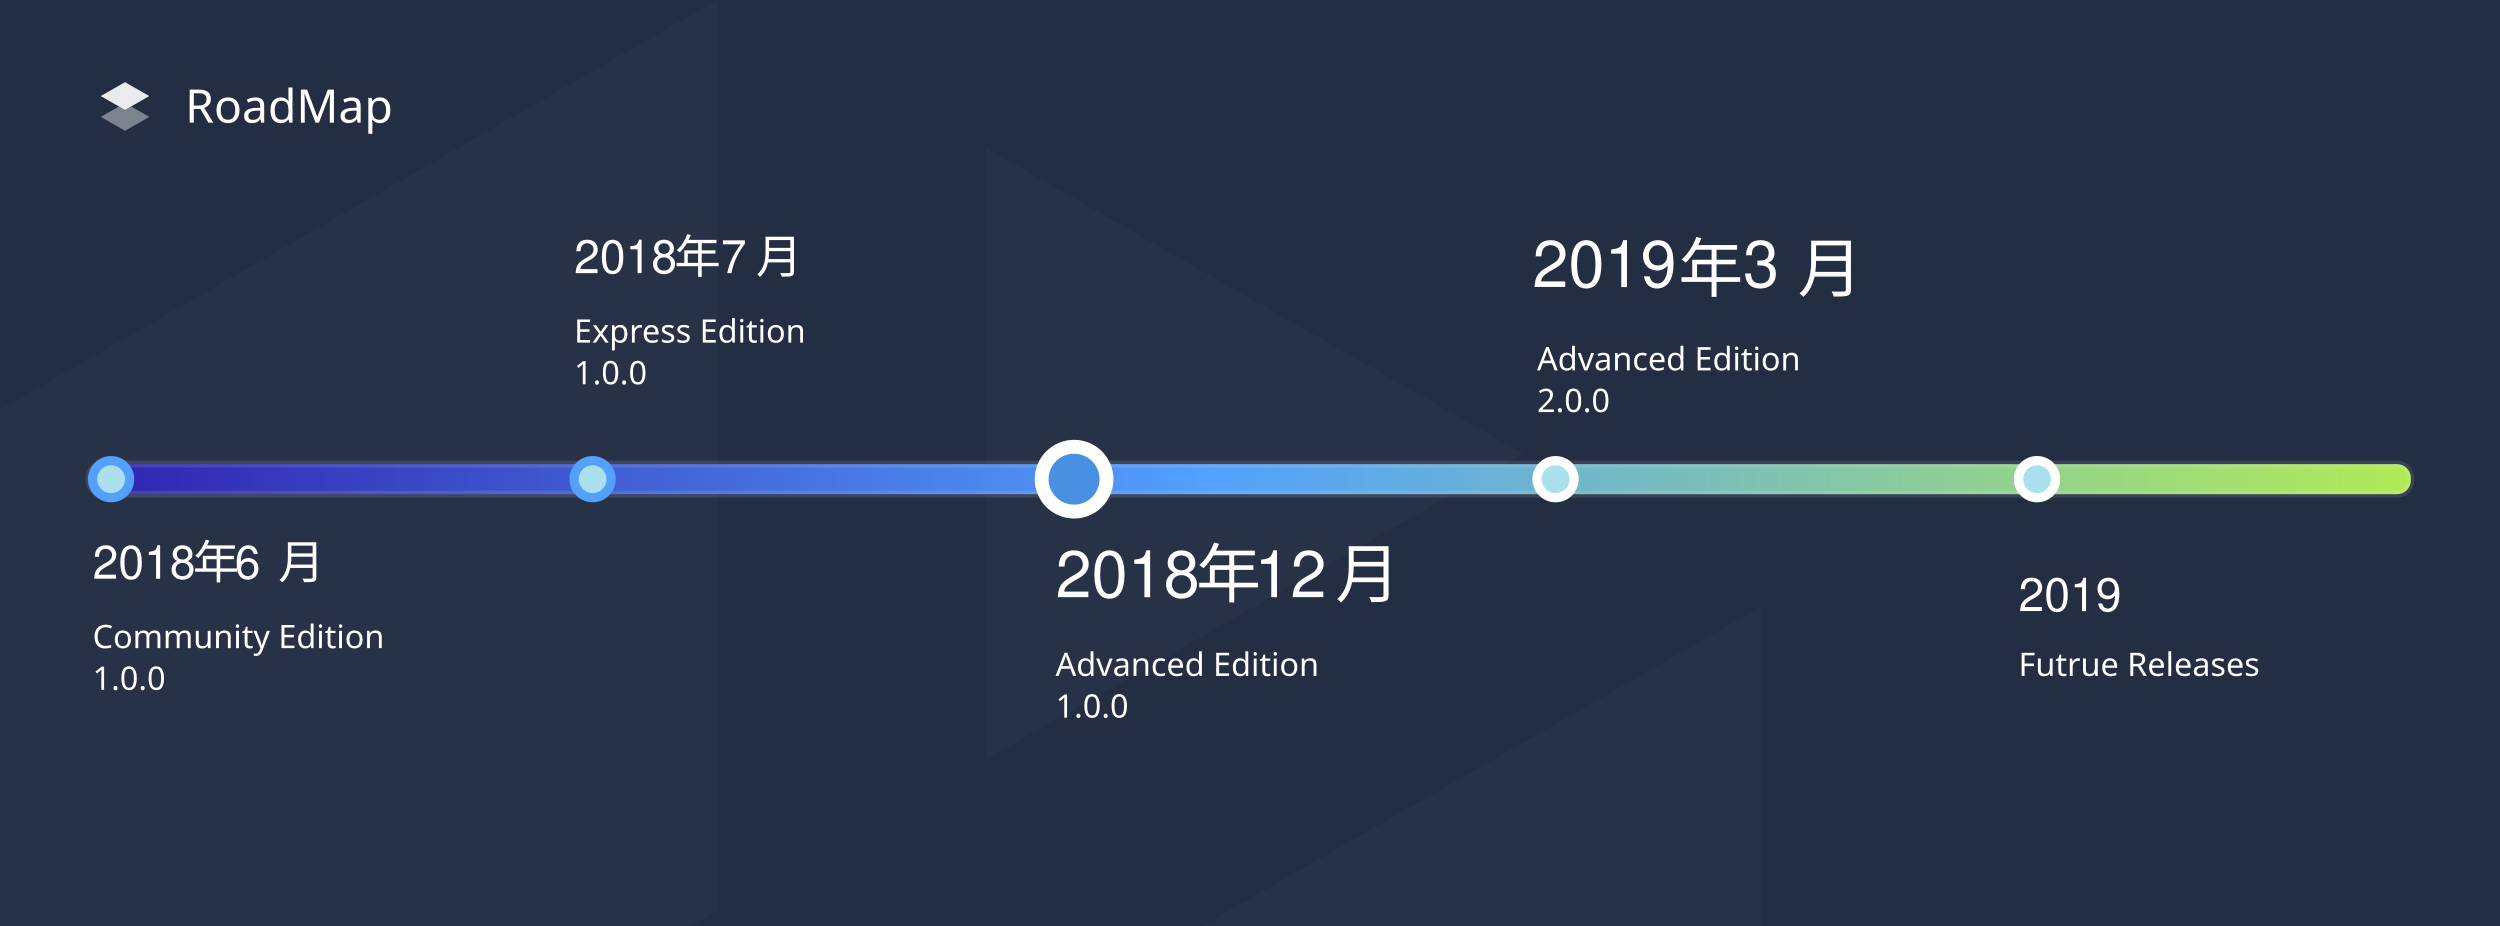
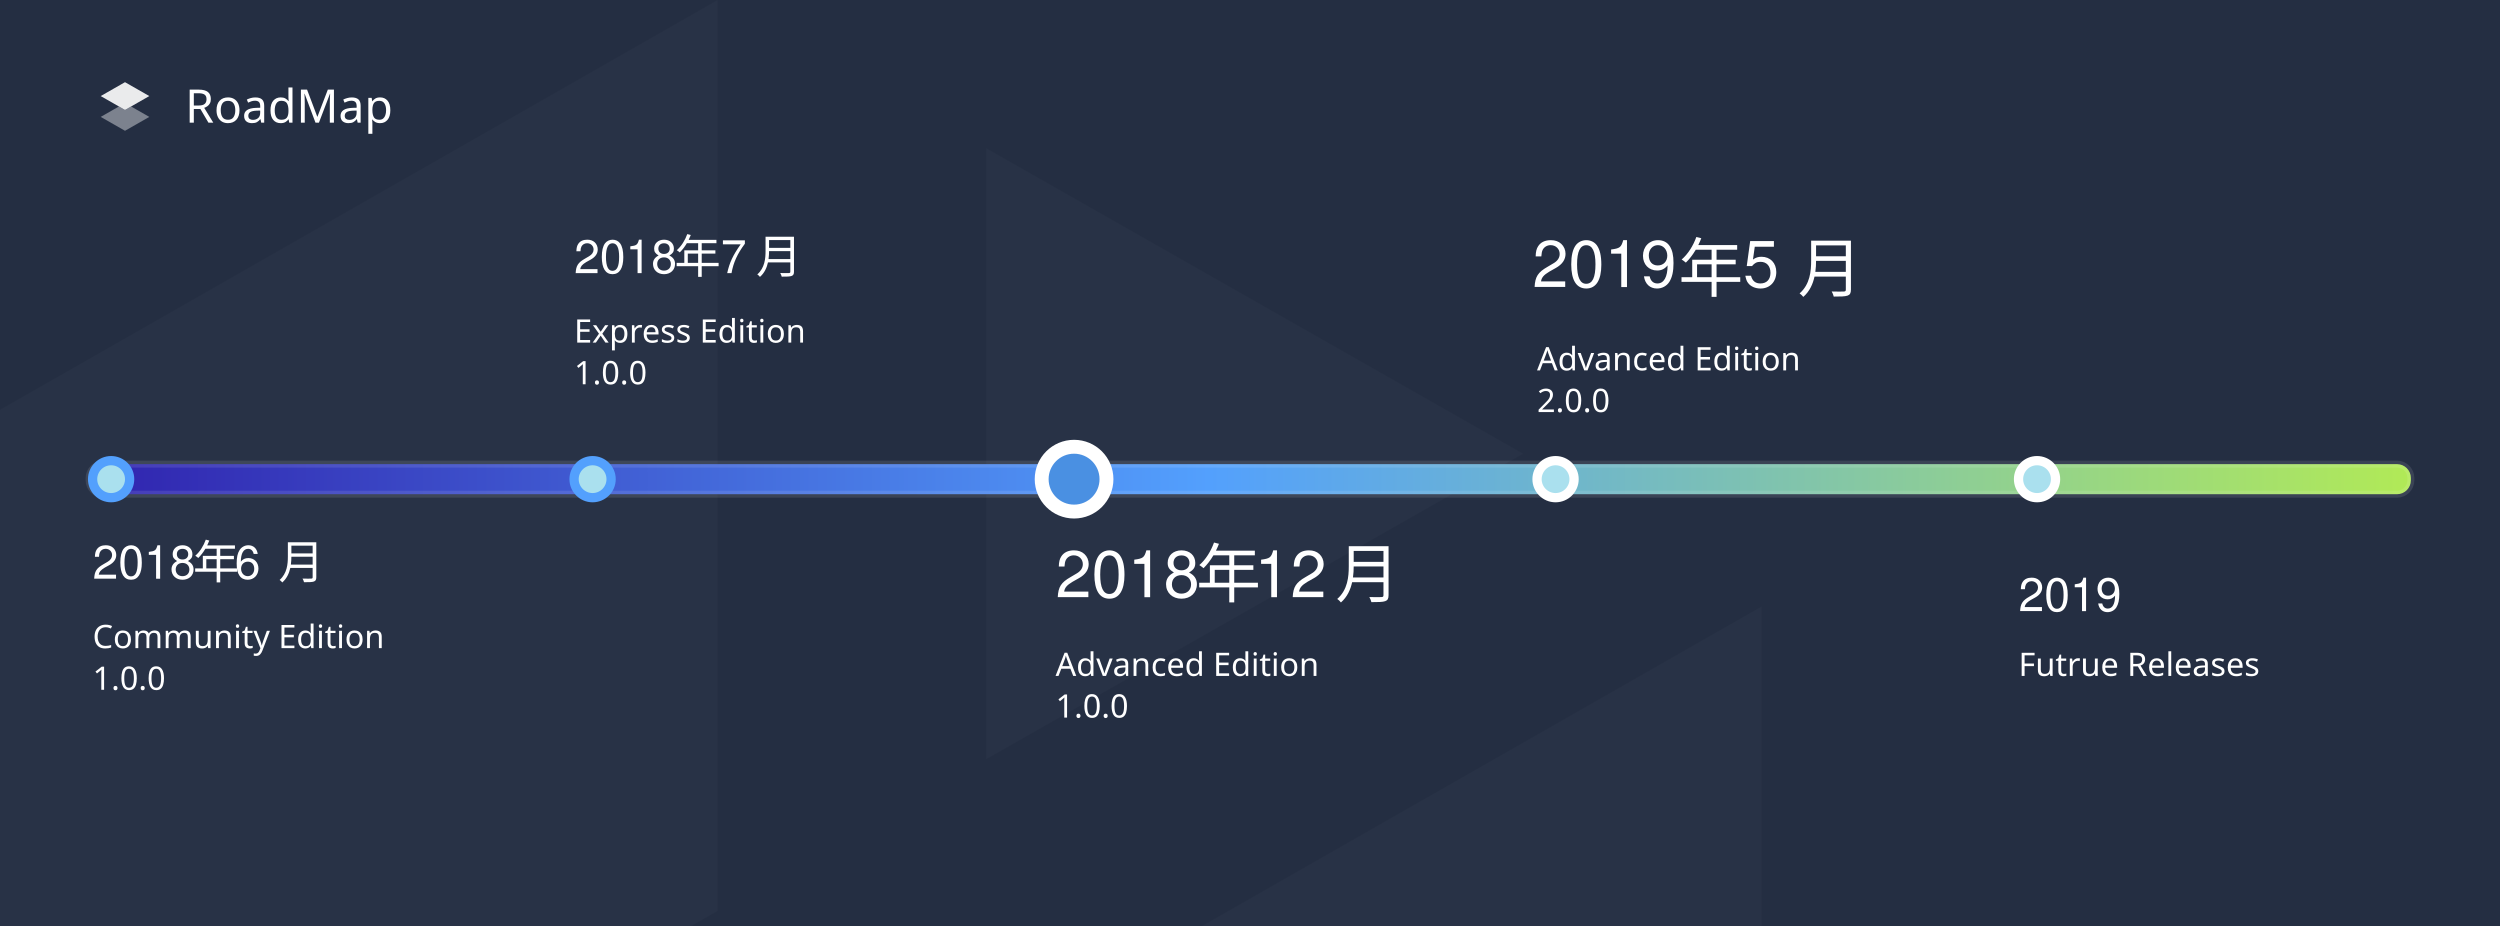
<svg xmlns="http://www.w3.org/2000/svg" width="1080px" height="400px" viewBox="0 0 1080 400" version="1.1">
  <defs>
    <linearGradient x1="0.258%" y1="49.75%" x2="101.258%" y2="49.75%" id="linearGradient-1">
      <stop stop-color="#3023AE" offset="0%" />
      <stop stop-color="#53A0FD" offset="47.525%" />
      <stop stop-color="#B4EC51" offset="100%" />
    </linearGradient>
    <radialGradient cx="35.957%" cy="-101.093%" fx="35.957%" fy="-101.093%" r="2081.221%" gradientTransform="translate(0.359565,-1.010933),scale(0.012961,1),rotate(44.66733),translate(-0.359565,1.010933)" id="radialGradient-2">
      <stop stop-color="#FFFFFF" stop-opacity="0.1" offset="0%" />
      <stop stop-color="#FFFFFF" stop-opacity="0.1" offset="100%" />
    </radialGradient>
  </defs>
  <g id="Page-1" stroke="none" stroke-width="1" fill="none" fill-rule="evenodd">
    <g id="roadmap" transform="translate(-143, 0)">
      <rect id="Rectangle" fill="#FFFFFF" x="143" y="0" width="1080" height="400" />
      <rect id="Rectangle" fill="#242E42" x="143" y="0" width="1440" height="1076" />
      <g id="Group-6" opacity="0.02" fill="#EFF4F9">
        <polygon id="Fill-2" points="801 196 569 64 569 328" />
        <polygon id="Fill-3" points="453 0 0 258.678 0 777.345 453 1036 453 642.472 235.028 518.006 453 393.54" />
        <polygon id="Fill-4" points="453 519.5 904 777 904 262" />
      </g>
      <g id="Group" transform="translate(186, 32)" fill="#FFFFFF">
        <g id="RoadMap" transform="translate(37, 0)" font-family="PingFangSC-Regular, PingFang SC" font-size="20" font-weight="normal">
          <text>
            <tspan x="0" y="21">RoadMap</tspan>
          </text>
        </g>
        <g id="Glyph/002.Object/054.AppCenter/White" transform="translate(0, 3)">
          <polygon id="Combined-Shape" opacity="0.4" points="8.375 11 11 12.5 13.625 11 21.5 15.5 11 21.5 0.5 15.5" />
          <polygon id="Shape" opacity="0.9" points="0.5 6.5 11 0.5 21.5 6.5 11 12.5" />
        </g>
      </g>
      <g id="Rectangle" transform="translate(181, 200)">
        <g id="path-3-link" transform="translate(2, 2)" fill="#000000">
          <rect id="path-3" x="0" y="0" width="1000" height="10" rx="5" />
        </g>
        <rect stroke="url(#radialGradient-2)" stroke-width="3" fill="url(#linearGradient-1)" x="0.5" y="0.5" width="1003" height="13" rx="6" />
      </g>
      <g id="Group-3" transform="translate(183, 229)" fill="#FFFFFF">
        <g id="Group-2" transform="translate(0, 36)" font-family="PingFangSC-Regular, PingFang SC" font-size="14" font-weight="normal">
          <g id="Community-Edition">
            <text>
              <tspan x="0" y="15">Community Edition</tspan>
            </text>
          </g>
          <g id="1.0.0" transform="translate(0, 18)">
            <text>
              <tspan x="0" y="15">1.0.0</tspan>
            </text>
          </g>
        </g>
        <g id="2018年-6月" font-size="20">
          <text id="2018" font-family="Helvetica" font-weight="normal">
            <tspan x="0" y="21">2018</tspan>
          </text>
          <text id="年" font-family="PingFangSC-Thin, PingFang SC" font-weight="300">
            <tspan x="43.36" y="21">年</tspan>
          </text>
          <text id="6" font-family="Helvetica" font-weight="normal">
            <tspan x="61.38" y="21">6</tspan>
          </text>
          <text id="月" font-family="PingFangSC-Thin, PingFang SC" font-weight="300">
            <tspan x="80.22" y="21">月</tspan>
          </text>
        </g>
      </g>
      <g id="Group-3-Copy-4" transform="translate(1015, 245)" fill="#FFFFFF" font-weight="normal">
        <g id="Group-2" transform="translate(0, 32)" font-family="PingFangSC-Regular, PingFang SC" font-size="14">
          <g id="Futrue-Releases">
            <text>
              <tspan x="0" y="15">Futrue Releases</tspan>
            </text>
          </g>
        </g>
        <g id="2019" font-family="Helvetica" font-size="20">
          <text>
            <tspan x="0" y="19">2019</tspan>
          </text>
        </g>
      </g>
      <g id="Group-3-Copy" transform="translate(391, 97)" fill="#FFFFFF">
        <g id="Group-2" transform="translate(0, 36)" font-family="PingFangSC-Regular, PingFang SC" font-size="14" font-weight="normal">
          <g id="Express-Edition">
            <text>
              <tspan x="0" y="15">Express Edition</tspan>
            </text>
          </g>
          <g id="1.0.0" transform="translate(0, 18)">
            <text>
              <tspan x="0" y="15">1.0.0</tspan>
            </text>
          </g>
        </g>
        <g id="2018年-7月" font-size="20">
          <text id="2018" font-family="Helvetica" font-weight="normal">
            <tspan x="0" y="21">2018</tspan>
          </text>
          <text id="年" font-family="PingFangSC-Thin, PingFang SC" font-weight="300">
            <tspan x="43.36" y="21">年</tspan>
          </text>
          <text id="7" font-family="Helvetica" font-weight="normal">
            <tspan x="63.38" y="21">7</tspan>
          </text>
          <text id="月" font-family="PingFangSC-Thin, PingFang SC" font-weight="300">
            <tspan x="78.58" y="21">月</tspan>
          </text>
        </g>
      </g>
      <g id="Group-3-Copy-2" transform="translate(599, 228)" fill="#FFFFFF">
        <g id="Group-2" transform="translate(0, 49)" font-family="PingFangSC-Regular, PingFang SC" font-size="14" font-weight="normal">
          <g id="Advanced-Edition">
            <text>
              <tspan x="0" y="15">Advanced Edition</tspan>
            </text>
          </g>
          <g id="1.0.0" transform="translate(0, 18)">
            <text>
              <tspan x="0" y="15">1.0.0</tspan>
            </text>
          </g>
        </g>
        <g id="2018年-12月" font-size="28">
          <text id="2018" font-family="Helvetica" font-weight="normal">
            <tspan x="0" y="30">2018</tspan>
          </text>
          <text id="年" font-family="PingFangSC-Thin, PingFang SC" font-weight="300">
            <tspan x="60.704" y="30">年</tspan>
          </text>
          <text id="12" font-family="Helvetica" font-weight="normal">
            <tspan x="85.932" y="30">12</tspan>
          </text>
          <text id="月" font-family="PingFangSC-Thin, PingFang SC" font-weight="300">
            <tspan x="120.876" y="30">月</tspan>
          </text>
        </g>
      </g>
      <g id="Group-3-Copy-3" transform="translate(805, 96)" fill="#FFFFFF">
        <g id="Group-2" transform="translate(2, 49)" font-family="PingFangSC-Regular, PingFang SC" font-size="14" font-weight="normal">
          <g id="Advanced-Edition">
            <text>
              <tspan x="0" y="15">Advanced Edition</tspan>
            </text>
          </g>
          <g id="2.0.0" transform="translate(0, 18)">
            <text>
              <tspan x="0" y="15">2.0.0</tspan>
            </text>
          </g>
        </g>
-         <g id="2019年-3月" font-size="28">
+         <g id="2019年-5月" font-size="28">
          <text id="2019" font-family="Helvetica" font-weight="normal">
            <tspan x="0" y="28">2019</tspan>
          </text>
          <text id="年" font-family="PingFangSC-Thin, PingFang SC" font-weight="300">
            <tspan x="63.068" y="30">年</tspan>
          </text>
-           <text id="3" font-family="Helvetica" font-weight="normal">
-             <tspan x="91" y="28">3</tspan>
+           <text id="5" font-family="Helvetica" font-weight="normal">
+             <tspan x="91" y="28">5</tspan>
          </text>
          <text id="月" font-family="PingFangSC-Thin, PingFang SC" font-weight="300">
            <tspan x="114.616" y="30">月</tspan>
          </text>
        </g>
      </g>
      <circle id="Oval" stroke="#53A0FD" stroke-width="4" fill="#AAE0EE" cx="191" cy="207" r="8" />
      <circle id="Oval-Copy" stroke="#53A0FD" stroke-width="4" fill="#AAE0EE" cx="399" cy="207" r="8" />
      <circle id="Oval-Copy-3" stroke="#FFFFFF" stroke-width="4" fill="#AAE0EE" cx="815" cy="207" r="8" />
      <circle id="Oval-Copy-4" stroke="#FFFFFF" stroke-width="4" fill="#AAE0EE" cx="1023" cy="207" r="8" />
      <circle id="Oval-Copy-2" stroke="#FFFFFF" stroke-width="6" fill="#4A90E2" cx="607" cy="207" r="14" />
    </g>
  </g>
</svg>
